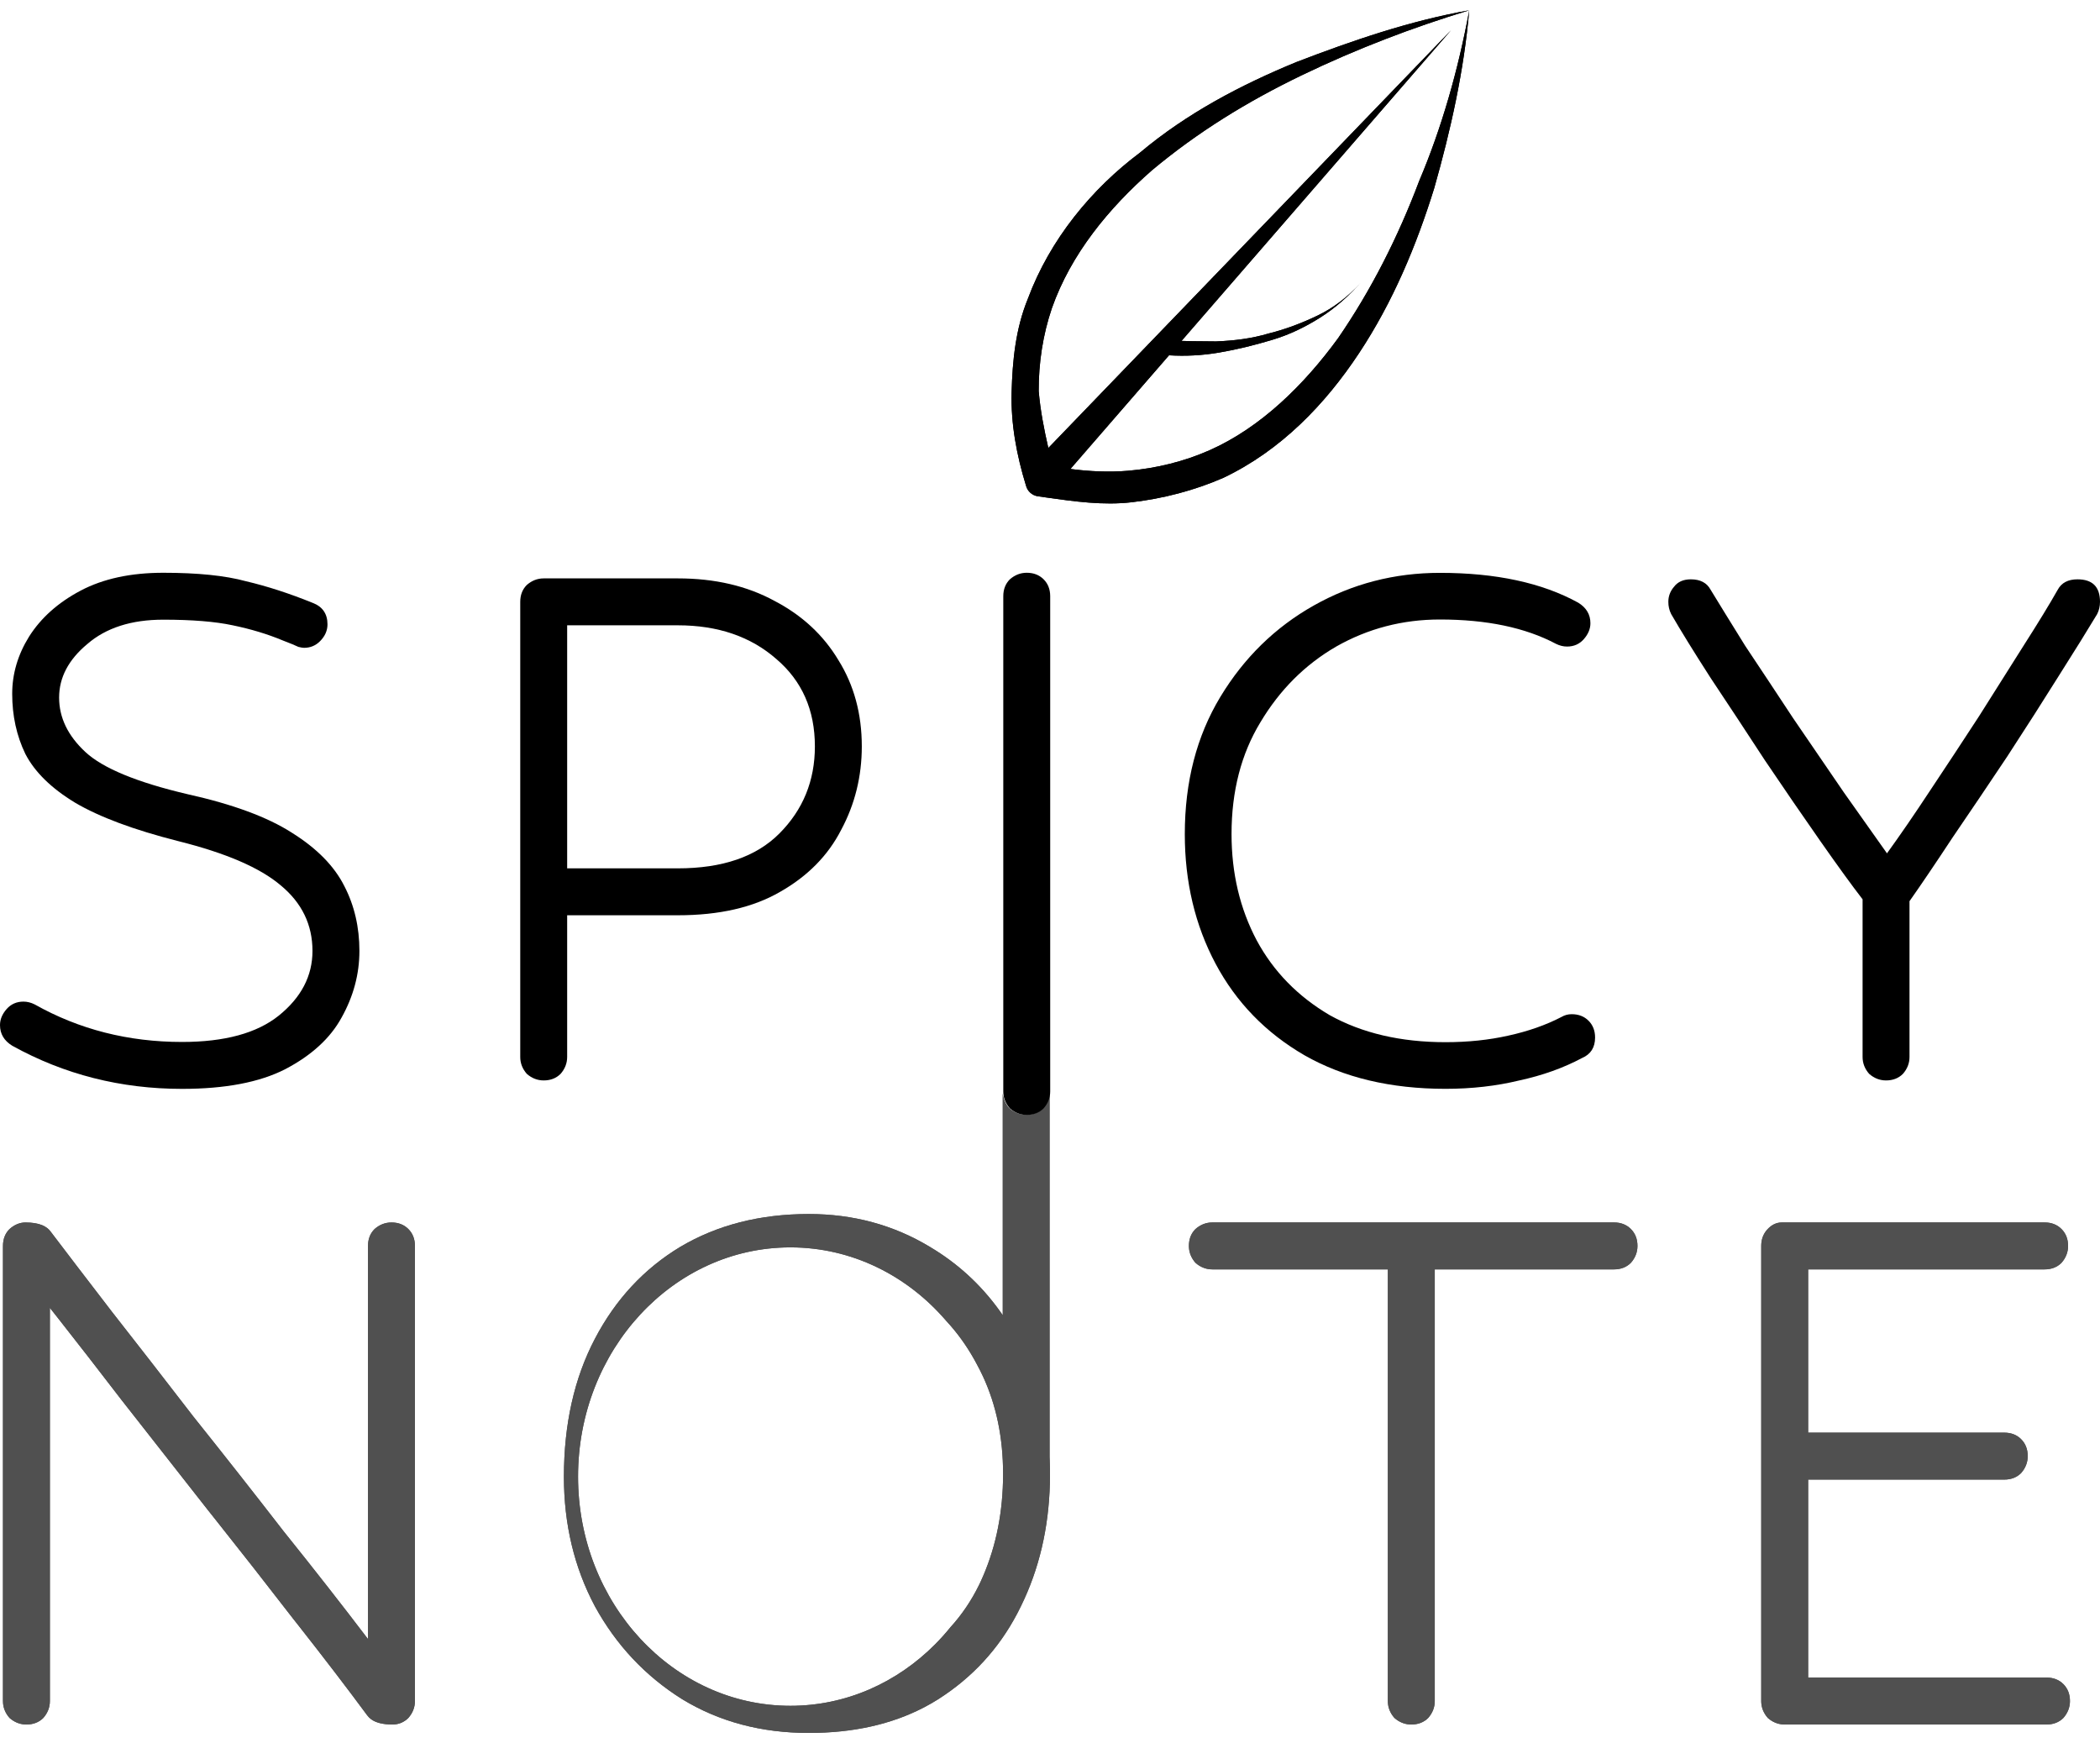
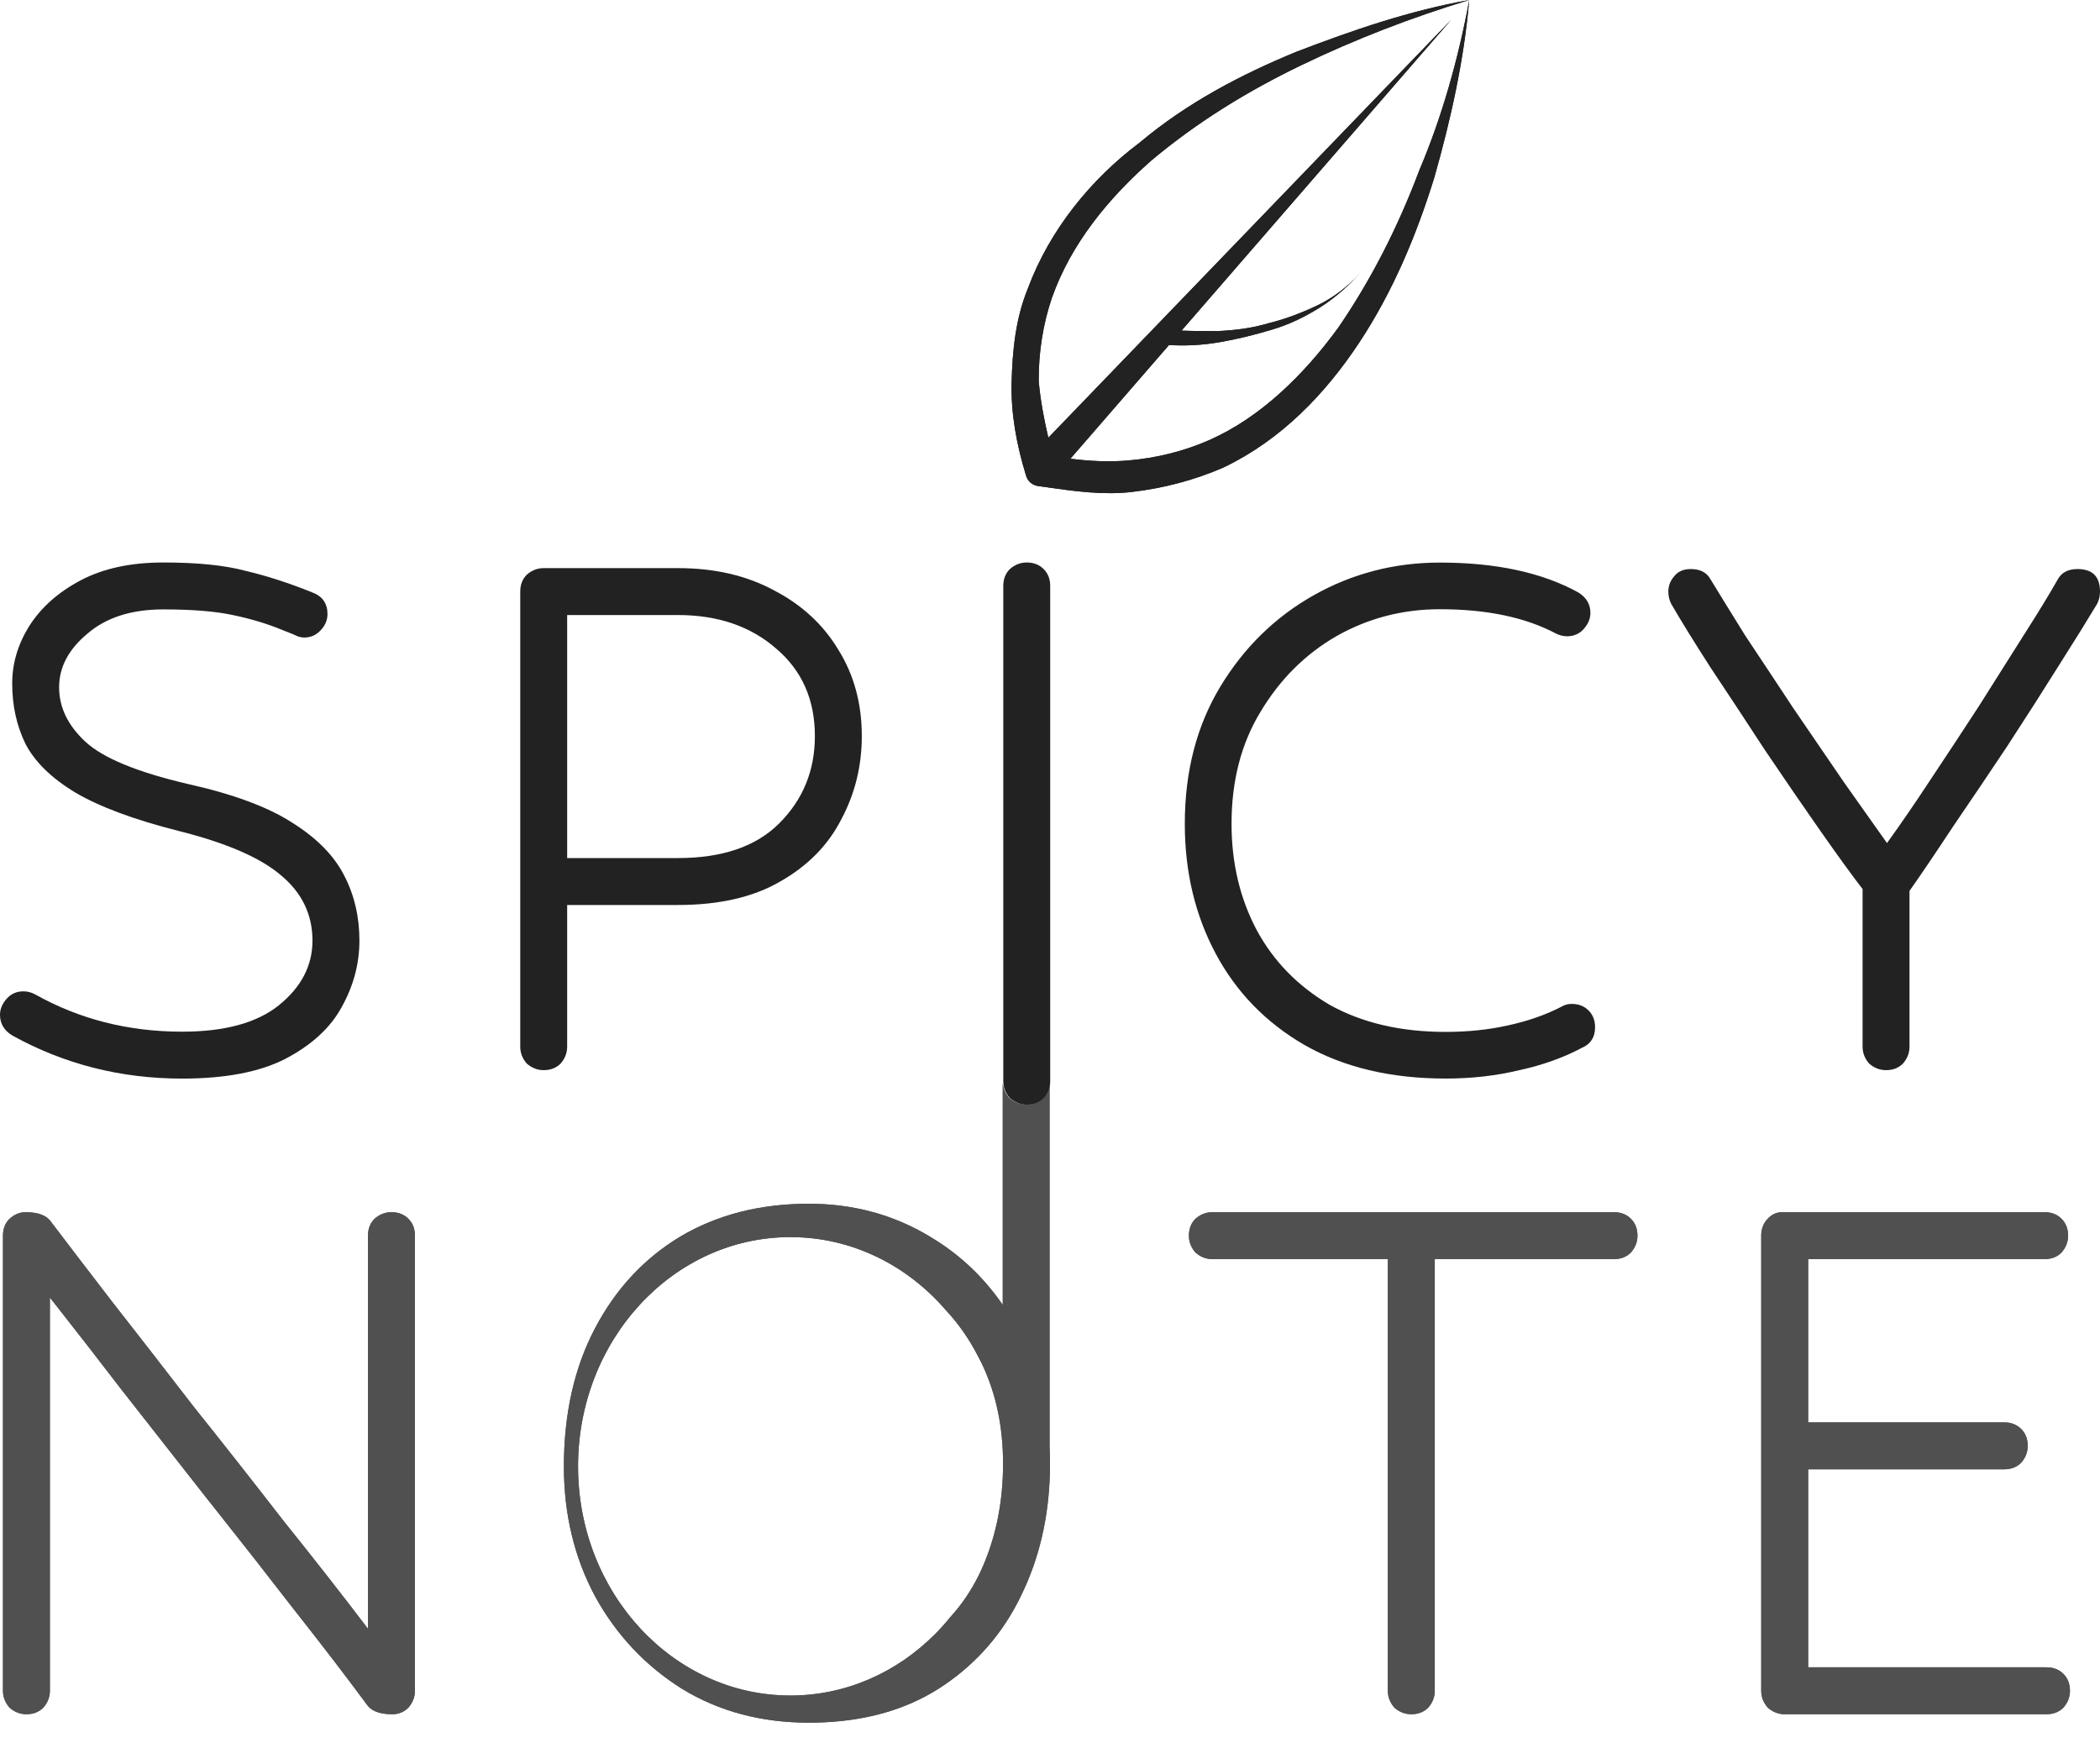
<svg xmlns="http://www.w3.org/2000/svg" width="94" height="78" viewBox="0 0 94 78" fill="none">
-   <path fill-rule="evenodd" clip-rule="evenodd" d="M46.688 49.612C46.874 49.399 46.972 49.161 46.982 48.898L46.982 48.898V65.223C46.983 65.254 46.984 65.285 46.986 65.316C46.995 65.534 47 65.754 47 65.977C47 66.113 46.998 66.249 46.995 66.384C46.944 68.407 46.511 70.245 45.698 71.899C45.645 72.008 45.591 72.115 45.535 72.221C44.702 73.807 43.524 75.086 42.001 76.058C41.802 76.184 41.597 76.302 41.387 76.412C39.917 77.184 38.189 77.57 36.205 77.57C34.076 77.57 32.186 77.066 30.534 76.058C28.882 75.022 27.58 73.635 26.628 71.899C25.704 70.163 25.242 68.231 25.242 66.103C25.242 63.75 25.704 61.692 26.628 59.928C27.552 58.164 28.826 56.792 30.45 55.812C32.102 54.832 34.02 54.342 36.205 54.342C38.193 54.342 39.999 54.832 41.623 55.812C41.705 55.86 41.786 55.91 41.865 55.96C43.064 56.715 44.071 57.685 44.885 58.871V48.937C44.886 48.952 44.887 48.968 44.889 48.983C44.915 49.213 45.01 49.422 45.176 49.612C45.204 49.636 45.233 49.66 45.261 49.681C45.464 49.831 45.687 49.906 45.932 49.906C46.24 49.906 46.492 49.808 46.688 49.612ZM35.38 55.835C38.135 55.835 40.616 57.1 42.352 59.121C42.418 59.192 42.483 59.264 42.547 59.338C42.995 59.852 43.387 60.426 43.723 61.062C43.821 61.241 43.913 61.422 43.999 61.608C44.599 62.903 44.9 64.359 44.9 65.977C44.9 66.087 44.898 66.197 44.896 66.306C44.856 67.942 44.522 69.442 43.891 70.807C43.869 70.855 43.846 70.902 43.823 70.949C43.477 71.653 43.05 72.283 42.542 72.84C42.324 73.11 42.094 73.366 41.851 73.61C40.154 75.313 37.88 76.355 35.38 76.355C30.131 76.355 25.875 71.761 25.875 66.095C25.875 60.429 30.131 55.835 35.38 55.835Z" fill="#505050" />
-   <path d="M13.347 72.743C14.51 74.221 15.538 75.564 16.43 76.772C16.48 76.842 16.54 76.903 16.612 76.956C16.827 77.113 17.145 77.192 17.565 77.192C17.845 77.192 18.083 77.094 18.279 76.898C18.475 76.674 18.573 76.422 18.573 76.142V55.77C18.573 55.462 18.475 55.21 18.279 55.014C18.083 54.818 17.831 54.72 17.523 54.72C17.243 54.72 16.991 54.818 16.767 55.014C16.742 55.038 16.719 55.063 16.698 55.09C16.548 55.273 16.473 55.5 16.473 55.77V73.369C15.324 71.857 14.064 70.247 12.692 68.539C11.348 66.803 10.004 65.095 8.66 63.414C7.344 61.706 6.126 60.138 5.005 58.71C3.885 57.254 2.975 56.064 2.275 55.14L2.275 55.14C2.184 55.01 2.054 54.91 1.885 54.84C1.689 54.76 1.441 54.72 1.141 54.72C1.015 54.72 0.893 54.744 0.773 54.793C0.654 54.842 0.539 54.916 0.427 55.014C0.231 55.21 0.133 55.462 0.133 55.77V76.142L0.133 76.142C0.133 76.282 0.157 76.415 0.206 76.541C0.255 76.667 0.329 76.786 0.427 76.898C0.455 76.922 0.483 76.945 0.512 76.967C0.714 77.117 0.938 77.192 1.183 77.192C1.491 77.192 1.743 77.094 1.939 76.898C2.135 76.674 2.233 76.422 2.233 76.142V58.542C2.352 58.692 2.473 58.846 2.596 59.002C3.457 60.095 4.414 61.328 5.467 62.7C5.621 62.896 5.776 63.093 5.931 63.291C7.019 64.675 8.138 66.103 9.29 67.573C9.372 67.676 9.454 67.779 9.536 67.882C10.765 69.428 11.957 70.949 13.112 72.445C13.191 72.545 13.269 72.644 13.347 72.743Z" fill="#505050" />
-   <path fill-rule="evenodd" clip-rule="evenodd" d="M46.688 49.612C46.874 49.399 46.972 49.161 46.982 48.898L46.982 48.898V65.223C46.983 65.254 46.984 65.285 46.986 65.316C46.995 65.534 47 65.754 47 65.977C47 66.113 46.998 66.249 46.995 66.384C46.944 68.407 46.511 70.245 45.698 71.899C45.645 72.008 45.591 72.115 45.535 72.221C44.702 73.807 43.524 75.086 42.001 76.058C41.802 76.184 41.597 76.302 41.387 76.412C39.917 77.184 38.189 77.57 36.205 77.57C34.076 77.57 32.186 77.066 30.534 76.058C28.882 75.022 27.58 73.635 26.628 71.899C25.704 70.163 25.242 68.231 25.242 66.103C25.242 63.75 25.704 61.692 26.628 59.928C27.552 58.164 28.826 56.792 30.45 55.812C32.102 54.832 34.02 54.342 36.205 54.342C38.193 54.342 39.999 54.832 41.623 55.812C41.705 55.86 41.786 55.91 41.865 55.96C43.064 56.715 44.071 57.685 44.885 58.871V48.937C44.886 48.952 44.887 48.968 44.889 48.983C44.915 49.213 45.01 49.422 45.176 49.612C45.204 49.636 45.233 49.66 45.261 49.681C45.464 49.831 45.687 49.906 45.932 49.906C46.24 49.906 46.492 49.808 46.688 49.612ZM35.38 55.835C38.135 55.835 40.616 57.1 42.352 59.121C42.418 59.192 42.483 59.264 42.547 59.338C42.995 59.852 43.387 60.426 43.723 61.062C43.821 61.241 43.913 61.422 43.999 61.608C44.599 62.903 44.9 64.359 44.9 65.977C44.9 66.087 44.898 66.197 44.896 66.306C44.856 67.942 44.522 69.442 43.891 70.807C43.869 70.855 43.846 70.902 43.823 70.949C43.477 71.653 43.05 72.283 42.542 72.84C42.324 73.11 42.094 73.366 41.851 73.61C40.154 75.313 37.88 76.355 35.38 76.355C30.131 76.355 25.875 71.761 25.875 66.095C25.875 60.429 30.131 55.835 35.38 55.835Z" fill="#505050" />
-   <path d="M13.347 72.743C14.51 74.221 15.538 75.564 16.43 76.772C16.48 76.842 16.54 76.903 16.612 76.956C16.827 77.113 17.145 77.192 17.565 77.192C17.845 77.192 18.083 77.094 18.279 76.898C18.475 76.674 18.573 76.422 18.573 76.142V55.77C18.573 55.462 18.475 55.21 18.279 55.014C18.083 54.818 17.831 54.72 17.523 54.72C17.243 54.72 16.991 54.818 16.767 55.014C16.742 55.038 16.719 55.063 16.698 55.09C16.548 55.273 16.473 55.5 16.473 55.77V73.369C15.324 71.857 14.064 70.247 12.692 68.539C11.348 66.803 10.004 65.095 8.66 63.414C7.344 61.706 6.126 60.138 5.005 58.71C3.885 57.254 2.975 56.064 2.275 55.14L2.275 55.14C2.184 55.01 2.054 54.91 1.885 54.84C1.689 54.76 1.441 54.72 1.141 54.72C1.015 54.72 0.893 54.744 0.773 54.793C0.654 54.842 0.539 54.916 0.427 55.014C0.231 55.21 0.133 55.462 0.133 55.77V76.142L0.133 76.142C0.133 76.282 0.157 76.415 0.206 76.541C0.255 76.667 0.329 76.786 0.427 76.898C0.455 76.922 0.483 76.945 0.512 76.967C0.714 77.117 0.938 77.192 1.183 77.192C1.491 77.192 1.743 77.094 1.939 76.898C2.135 76.674 2.233 76.422 2.233 76.142V58.542C2.352 58.692 2.473 58.846 2.596 59.002C3.457 60.095 4.414 61.328 5.467 62.7C5.621 62.896 5.776 63.093 5.931 63.291C7.019 64.675 8.138 66.103 9.29 67.573C9.372 67.676 9.454 67.779 9.536 67.882C10.765 69.428 11.957 70.949 13.112 72.445C13.191 72.545 13.269 72.644 13.347 72.743Z" fill="#505050" />
-   <path d="M62.502 76.967C62.704 77.117 62.928 77.192 63.173 77.192C63.481 77.192 63.733 77.094 63.929 76.898C64.125 76.674 64.223 76.422 64.223 76.142V56.82H72.246C72.553 56.82 72.805 56.722 73.002 56.526L73.002 56.526C73.198 56.302 73.296 56.05 73.296 55.77V55.77C73.296 55.462 73.198 55.21 73.002 55.014L73.002 55.014C72.806 54.818 72.553 54.719 72.246 54.719H54.268C53.988 54.719 53.736 54.818 53.512 55.014C53.487 55.038 53.464 55.063 53.443 55.09C53.293 55.273 53.218 55.5 53.218 55.77C53.218 55.787 53.218 55.804 53.219 55.822C53.23 56.081 53.328 56.316 53.512 56.526C53.54 56.55 53.568 56.573 53.597 56.595C53.799 56.745 54.023 56.82 54.268 56.82H62.123V76.142C62.123 76.159 62.123 76.177 62.124 76.194C62.135 76.453 62.233 76.688 62.417 76.898C62.445 76.922 62.473 76.945 62.502 76.967Z" fill="#505050" />
-   <path d="M79.215 76.967C79.417 77.117 79.641 77.192 79.886 77.192H91.605C91.913 77.192 92.165 77.094 92.361 76.898L92.361 76.898C92.557 76.674 92.655 76.422 92.655 76.142C92.655 75.834 92.557 75.582 92.361 75.386L92.361 75.385C92.165 75.189 91.913 75.091 91.605 75.091H80.936V66.229H89.715C90.023 66.229 90.275 66.131 90.471 65.935L90.471 65.935C90.667 65.711 90.765 65.459 90.765 65.178C90.765 64.871 90.667 64.619 90.471 64.423C90.471 64.423 90.471 64.422 90.471 64.422C90.275 64.226 90.023 64.128 89.715 64.128H80.936V56.82H91.521C91.829 56.82 92.081 56.722 92.277 56.526L92.277 56.526C92.473 56.302 92.571 56.05 92.571 55.77C92.571 55.462 92.473 55.21 92.277 55.014L92.277 55.014C92.081 54.818 91.829 54.719 91.521 54.719H79.76C79.508 54.719 79.284 54.831 79.088 55.056C79.067 55.08 79.047 55.105 79.029 55.131C78.9 55.312 78.836 55.525 78.836 55.77V76.142C78.836 76.159 78.836 76.177 78.837 76.194C78.849 76.453 78.946 76.688 79.13 76.898C79.158 76.922 79.186 76.945 79.215 76.967Z" fill="#505050" />
-   <path d="M62.502 76.967C62.704 77.117 62.928 77.192 63.173 77.192C63.481 77.192 63.733 77.094 63.929 76.898C64.125 76.674 64.223 76.422 64.223 76.142V56.82H72.246C72.553 56.82 72.805 56.722 73.002 56.526L73.002 56.526C73.198 56.302 73.296 56.05 73.296 55.77C73.296 55.462 73.198 55.21 73.002 55.014L73.002 55.014C72.806 54.818 72.553 54.719 72.246 54.719H54.268C53.988 54.719 53.736 54.818 53.512 55.014C53.487 55.038 53.464 55.063 53.443 55.09C53.293 55.273 53.218 55.5 53.218 55.77C53.218 55.787 53.218 55.804 53.219 55.822C53.23 56.081 53.328 56.316 53.512 56.526C53.54 56.55 53.568 56.573 53.597 56.595C53.799 56.745 54.023 56.82 54.268 56.82H62.123V76.142C62.123 76.159 62.123 76.177 62.124 76.194C62.135 76.453 62.233 76.688 62.417 76.898C62.445 76.922 62.473 76.945 62.502 76.967Z" fill="#505050" />
-   <path d="M79.215 76.967C79.417 77.117 79.641 77.192 79.886 77.192H91.605C91.913 77.192 92.165 77.094 92.361 76.898L92.361 76.898C92.557 76.674 92.655 76.422 92.655 76.142C92.655 75.834 92.557 75.582 92.361 75.386L92.361 75.385C92.165 75.189 91.913 75.091 91.605 75.091H80.936V66.229H89.715C90.023 66.229 90.275 66.131 90.471 65.935L90.471 65.935C90.667 65.711 90.765 65.459 90.765 65.178C90.765 64.871 90.667 64.619 90.471 64.423C90.471 64.423 90.471 64.422 90.471 64.422C90.275 64.226 90.023 64.128 89.715 64.128H80.936V56.82H91.521C91.829 56.82 92.081 56.722 92.277 56.526L92.277 56.526C92.473 56.302 92.571 56.05 92.571 55.77C92.571 55.462 92.473 55.21 92.277 55.014L92.277 55.014C92.081 54.818 91.829 54.719 91.521 54.719H79.76C79.508 54.719 79.284 54.831 79.088 55.056C79.067 55.08 79.047 55.105 79.029 55.131C78.9 55.312 78.836 55.525 78.836 55.77V76.142C78.836 76.159 78.836 76.177 78.837 76.194C78.849 76.453 78.946 76.688 79.13 76.898C79.158 76.922 79.186 76.945 79.215 76.967Z" fill="#505050" />
-   <path fill-rule="evenodd" clip-rule="evenodd" d="M64.199 8.421C64.942 5.808 65.532 3.152 65.766 0.46C63.106 0.933 60.565 1.805 58.029 2.778C55.545 3.799 53.123 5.071 51.026 6.834C48.872 8.447 47 10.706 46.006 13.381C45.459 14.721 45.32 16.143 45.282 17.561C45.244 18.98 45.509 20.384 45.924 21.732C45.985 21.982 46.196 22.175 46.451 22.214C46.578 22.232 46.705 22.25 46.832 22.268C48.088 22.446 49.382 22.63 50.662 22.481C52.071 22.317 53.471 21.951 54.761 21.388C57.337 20.16 59.319 18.099 60.835 15.805C62.352 13.512 63.403 10.986 64.199 8.421ZM58.257 3.375C60.684 2.204 63.221 1.231 65.766 0.46C65.277 3.112 64.534 5.725 63.527 8.097C62.577 10.618 61.368 12.999 59.895 15.139C58.37 17.231 56.431 19.138 54.149 20.151C53.008 20.657 51.758 20.965 50.498 21.072C49.648 21.144 48.771 21.103 47.914 20.992L52.328 15.904C53.076 15.95 53.821 15.909 54.562 15.783C55.365 15.646 56.115 15.461 56.914 15.223C57.713 14.985 58.406 14.65 59.095 14.215C59.784 13.78 60.367 13.248 60.898 12.668C60.319 13.3 59.683 13.784 58.99 14.118C58.296 14.453 57.55 14.739 56.8 14.924C56.001 15.162 55.246 15.247 54.438 15.283C54.244 15.278 54.046 15.277 53.847 15.277C53.529 15.275 53.207 15.274 52.888 15.259L64.947 1.358L46.925 20.053C46.731 19.207 46.566 18.359 46.494 17.507C46.488 16.243 46.684 14.97 47.087 13.788C47.94 11.373 49.62 9.325 51.567 7.619C53.615 5.909 55.831 4.545 58.257 3.375Z" fill="black" />
-   <path fill-rule="evenodd" clip-rule="evenodd" d="M64.199 8.421C64.942 5.808 65.532 3.152 65.766 0.46C63.106 0.933 60.565 1.805 58.029 2.778C55.545 3.799 53.123 5.071 51.026 6.834C48.872 8.447 47 10.706 46.006 13.381C45.459 14.721 45.32 16.143 45.282 17.561C45.244 18.98 45.509 20.384 45.924 21.732C45.985 21.982 46.196 22.175 46.451 22.214C46.578 22.232 46.705 22.25 46.832 22.268C48.088 22.446 49.382 22.63 50.662 22.481C52.071 22.317 53.471 21.951 54.761 21.388C57.337 20.16 59.319 18.099 60.835 15.805C62.352 13.512 63.403 10.986 64.199 8.421ZM58.257 3.375C60.684 2.204 63.221 1.231 65.766 0.46C65.277 3.112 64.534 5.725 63.527 8.097C62.577 10.618 61.368 12.999 59.895 15.139C58.37 17.231 56.431 19.138 54.149 20.151C53.008 20.657 51.758 20.965 50.498 21.072C49.648 21.144 48.771 21.103 47.914 20.992L52.328 15.904C53.076 15.95 53.821 15.909 54.562 15.783C55.365 15.646 56.115 15.461 56.914 15.223C57.713 14.985 58.406 14.65 59.095 14.215C59.784 13.78 60.367 13.248 60.898 12.668C60.319 13.3 59.683 13.784 58.99 14.118C58.296 14.453 57.55 14.739 56.8 14.924C56.001 15.162 55.246 15.247 54.438 15.283C54.244 15.278 54.046 15.277 53.847 15.277C53.529 15.275 53.207 15.274 52.888 15.259L64.947 1.358L46.925 20.053C46.731 19.207 46.566 18.359 46.494 17.507C46.488 16.243 46.684 14.97 47.087 13.788C47.94 11.373 49.62 9.325 51.567 7.619C53.615 5.909 55.831 4.545 58.257 3.375Z" fill="black" />
-   <path d="M12.643 28.662C11.971 28.382 11.229 28.158 10.417 27.99C9.633 27.822 8.597 27.738 7.309 27.738C5.881 27.738 4.746 28.102 3.906 28.83C3.066 29.53 2.646 30.328 2.646 31.224C2.646 32.121 3.038 32.933 3.822 33.661C4.606 34.389 6.133 35.019 8.401 35.551C10.417 35.999 11.971 36.573 13.063 37.273C14.183 37.973 14.967 38.771 15.415 39.667C15.864 40.535 16.088 41.502 16.088 42.566C16.088 43.602 15.822 44.596 15.29 45.548C14.786 46.472 13.945 47.242 12.769 47.858C11.621 48.446 10.081 48.74 8.149 48.74C5.405 48.74 2.87 48.096 0.546 46.808C0.182 46.584 0 46.276 0 45.884C0 45.632 0.098 45.394 0.294 45.17C0.49 44.946 0.742 44.834 1.05 44.834C1.218 44.834 1.386 44.876 1.554 44.96C3.542 46.08 5.741 46.64 8.149 46.64C10.053 46.64 11.495 46.248 12.475 45.464C13.483 44.652 13.987 43.686 13.987 42.566C13.987 41.389 13.511 40.409 12.559 39.625C11.635 38.841 10.109 38.183 7.981 37.651C5.993 37.147 4.452 36.573 3.36 35.929C2.296 35.285 1.554 34.557 1.134 33.745C0.742 32.933 0.546 32.037 0.546 31.056C0.546 30.16 0.798 29.306 1.302 28.494C1.834 27.654 2.604 26.968 3.612 26.436C4.62 25.904 5.853 25.638 7.309 25.638C8.849 25.638 10.081 25.764 11.005 26.016C11.957 26.24 12.951 26.562 13.987 26.982C14.435 27.15 14.659 27.472 14.659 27.948C14.659 28.228 14.547 28.48 14.323 28.704C14.127 28.9 13.889 28.998 13.609 28.998C13.553 28.998 13.469 28.984 13.357 28.956C13.245 28.9 13.007 28.802 12.643 28.662Z" fill="black" />
-   <path d="M24.337 48.362C24.057 48.362 23.805 48.264 23.581 48.068C23.385 47.844 23.287 47.592 23.287 47.312V26.94C23.287 26.632 23.385 26.38 23.581 26.184C23.805 25.988 24.057 25.89 24.337 25.89H30.343C31.996 25.89 33.438 26.226 34.67 26.898C35.902 27.542 36.854 28.424 37.526 29.544C38.226 30.664 38.576 31.953 38.576 33.409C38.576 34.753 38.268 35.999 37.652 37.147C37.064 38.295 36.154 39.219 34.922 39.919C33.718 40.619 32.192 40.969 30.343 40.969H25.387V47.312C25.387 47.592 25.289 47.844 25.093 48.068C24.897 48.264 24.645 48.362 24.337 48.362ZM25.387 27.99V38.869H30.343C32.332 38.869 33.844 38.351 34.88 37.315C35.944 36.251 36.476 34.949 36.476 33.409C36.476 31.785 35.902 30.482 34.754 29.502C33.606 28.494 32.136 27.99 30.343 27.99H25.387Z" fill="black" />
-   <path d="M47.009 48.856C47.009 49.136 46.911 49.388 46.715 49.612C46.519 49.808 46.267 49.906 45.959 49.906C45.679 49.906 45.427 49.808 45.203 49.612C45.007 49.388 44.909 49.136 44.909 48.856V26.688C44.909 26.38 45.007 26.128 45.203 25.932C45.427 25.736 45.679 25.638 45.959 25.638C46.267 25.638 46.519 25.736 46.715 25.932C46.911 26.128 47.009 26.38 47.009 26.688V48.856Z" fill="black" />
-   <path d="M84.423 48.362C84.143 48.362 83.891 48.264 83.667 48.068C83.471 47.844 83.373 47.592 83.373 47.312V40.255C82.897 39.639 82.267 38.771 81.483 37.651C80.699 36.531 79.873 35.327 79.004 34.039C78.164 32.751 77.352 31.518 76.568 30.342C75.812 29.166 75.224 28.214 74.804 27.486C74.72 27.318 74.678 27.136 74.678 26.94C74.678 26.688 74.762 26.464 74.93 26.268C75.098 26.044 75.35 25.932 75.686 25.932C76.106 25.932 76.4 26.086 76.568 26.394C76.96 27.038 77.478 27.878 78.122 28.914C78.794 29.922 79.509 31 80.265 32.149C81.049 33.297 81.805 34.403 82.533 35.467C83.289 36.531 83.933 37.441 84.465 38.197C85.053 37.385 85.697 36.447 86.397 35.383C87.125 34.291 87.853 33.185 88.582 32.065C89.309 30.916 89.982 29.852 90.598 28.872C91.242 27.864 91.746 27.038 92.11 26.394C92.278 26.086 92.572 25.932 92.992 25.932C93.664 25.932 94 26.268 94 26.94C94 27.136 93.958 27.318 93.874 27.486C93.454 28.186 92.88 29.11 92.152 30.258C91.452 31.378 90.682 32.583 89.842 33.871C89.001 35.131 88.189 36.335 87.405 37.483C86.649 38.631 86.005 39.583 85.473 40.339V47.312C85.473 47.592 85.375 47.844 85.179 48.068C84.983 48.264 84.731 48.362 84.423 48.362Z" fill="black" />
-   <path d="M69.642 28.816C68.275 28.092 66.546 27.73 64.454 27.73C62.781 27.73 61.233 28.134 59.811 28.941C58.416 29.749 57.287 30.877 56.422 32.324C55.558 33.744 55.126 35.415 55.126 37.336C55.126 39.09 55.502 40.677 56.255 42.097C57.008 43.49 58.096 44.603 59.518 45.439C60.968 46.246 62.697 46.65 64.705 46.65C65.709 46.65 66.644 46.552 67.508 46.358C68.401 46.163 69.196 45.884 69.893 45.522C70.032 45.439 70.186 45.397 70.353 45.397C70.66 45.397 70.911 45.494 71.106 45.689C71.301 45.884 71.399 46.135 71.399 46.441C71.399 46.887 71.204 47.193 70.813 47.36C69.977 47.805 69.042 48.139 68.01 48.362C66.978 48.613 65.877 48.738 64.705 48.738C62.251 48.738 60.145 48.237 58.389 47.235C56.659 46.232 55.335 44.868 54.414 43.142C53.494 41.415 53.034 39.48 53.034 37.336C53.034 34.997 53.564 32.951 54.623 31.197C55.683 29.443 57.078 28.078 58.807 27.104C60.536 26.129 62.419 25.642 64.454 25.642C66.964 25.642 69.028 26.087 70.646 26.978C71.008 27.201 71.19 27.507 71.19 27.897C71.19 28.148 71.092 28.384 70.897 28.607C70.702 28.83 70.451 28.941 70.144 28.941C69.977 28.941 69.809 28.9 69.642 28.816Z" fill="black" />
+   <path fill-rule="evenodd" clip-rule="evenodd" d="M46.688 49.152C46.874 48.939 46.972 48.701 46.981 48.438L46.981 48.438V64.763C46.983 64.794 46.984 64.825 46.986 64.856C46.995 65.074 47 65.294 47 65.517C47 65.653 46.998 65.789 46.995 65.924C46.944 67.947 46.511 69.785 45.697 71.439C45.645 71.548 45.591 71.655 45.535 71.761C44.702 73.347 43.524 74.626 42.001 75.598C41.802 75.724 41.597 75.842 41.387 75.952C39.917 76.724 38.189 77.11 36.205 77.11C34.076 77.11 32.186 76.606 30.534 75.598C28.882 74.562 27.58 73.175 26.628 71.439C25.703 69.703 25.241 67.771 25.241 65.643C25.241 63.291 25.703 61.232 26.628 59.468C27.552 57.704 28.826 56.332 30.45 55.352C32.102 54.372 34.02 53.882 36.205 53.882C38.193 53.882 39.999 54.372 41.623 55.352C41.705 55.4 41.785 55.45 41.865 55.5C43.064 56.255 44.071 57.225 44.885 58.411V48.477C44.886 48.492 44.887 48.508 44.889 48.523C44.914 48.753 45.01 48.962 45.176 49.152C45.204 49.176 45.233 49.2 45.261 49.221C45.464 49.371 45.687 49.446 45.932 49.446C46.24 49.446 46.492 49.348 46.688 49.152ZM35.38 55.375C38.135 55.375 40.616 56.64 42.352 58.661C42.418 58.732 42.483 58.805 42.547 58.878C42.995 59.392 43.387 59.966 43.723 60.602C43.821 60.781 43.913 60.962 43.999 61.148C44.599 62.443 44.899 63.9 44.899 65.517C44.899 65.627 44.898 65.737 44.895 65.846C44.856 67.481 44.521 68.982 43.891 70.347C43.869 70.395 43.846 70.442 43.823 70.489C43.476 71.193 43.049 71.823 42.542 72.38C42.324 72.65 42.094 72.906 41.851 73.15C40.154 74.853 37.88 75.895 35.38 75.895C30.131 75.895 25.875 71.301 25.875 65.635C25.875 59.969 30.131 55.375 35.38 55.375Z" fill="#505050" />
+   <path d="M13.347 72.283C14.51 73.761 15.538 75.104 16.43 76.312C16.479 76.382 16.54 76.443 16.612 76.496C16.827 76.653 17.145 76.732 17.564 76.732C17.845 76.732 18.083 76.634 18.279 76.438C18.475 76.214 18.573 75.962 18.573 75.682V55.31C18.573 55.002 18.475 54.75 18.279 54.554C18.083 54.358 17.831 54.26 17.523 54.26C17.242 54.26 16.991 54.358 16.767 54.554C16.742 54.578 16.719 54.603 16.698 54.63C16.547 54.813 16.472 55.04 16.472 55.31V72.909C15.324 71.397 14.064 69.787 12.692 68.079C11.348 66.343 10.004 64.635 8.66 62.955C7.344 61.246 6.125 59.678 5.005 58.25C3.885 56.794 2.975 55.604 2.275 54.68L2.275 54.68C2.184 54.55 2.054 54.45 1.885 54.38C1.689 54.3 1.441 54.26 1.141 54.26C1.015 54.26 0.892 54.284 0.773 54.333C0.654 54.382 0.539 54.456 0.427 54.554C0.231 54.75 0.133 55.002 0.133 55.31V75.682L0.133 75.682C0.133 75.822 0.157 75.955 0.206 76.081C0.255 76.207 0.329 76.326 0.427 76.438C0.455 76.462 0.483 76.485 0.512 76.507C0.714 76.657 0.938 76.732 1.183 76.732C1.491 76.732 1.743 76.634 1.939 76.438C2.135 76.214 2.233 75.962 2.233 75.682V58.082C2.352 58.233 2.473 58.386 2.596 58.542C3.457 59.636 4.414 60.868 5.467 62.24C5.621 62.436 5.776 62.633 5.931 62.831C7.019 64.216 8.138 65.643 9.29 67.113C9.372 67.216 9.454 67.319 9.536 67.422C10.765 68.968 11.957 70.489 13.112 71.985C13.191 72.085 13.269 72.184 13.347 72.283Z" fill="#505050" />
+   <path fill-rule="evenodd" clip-rule="evenodd" d="M46.688 49.152C46.874 48.939 46.972 48.701 46.981 48.438L46.981 48.438V64.763C46.983 64.794 46.984 64.825 46.986 64.856C46.995 65.074 47 65.294 47 65.517C47 65.653 46.998 65.789 46.995 65.924C46.944 67.947 46.511 69.785 45.697 71.439C45.645 71.548 45.591 71.655 45.535 71.761C44.702 73.347 43.524 74.626 42.001 75.598C41.802 75.724 41.597 75.842 41.387 75.952C39.917 76.724 38.189 77.11 36.205 77.11C34.076 77.11 32.186 76.606 30.534 75.598C28.882 74.562 27.58 73.175 26.628 71.439C25.703 69.703 25.241 67.771 25.241 65.643C25.241 63.291 25.703 61.232 26.628 59.468C27.552 57.704 28.826 56.332 30.45 55.352C32.102 54.372 34.02 53.882 36.205 53.882C38.193 53.882 39.999 54.372 41.623 55.352C41.705 55.4 41.785 55.45 41.865 55.5C43.064 56.255 44.071 57.225 44.885 58.411V48.477C44.886 48.492 44.887 48.508 44.889 48.523C44.914 48.753 45.01 48.962 45.176 49.152C45.204 49.176 45.233 49.2 45.261 49.221C45.464 49.371 45.687 49.446 45.932 49.446C46.24 49.446 46.492 49.348 46.688 49.152ZM35.38 55.375C38.135 55.375 40.616 56.64 42.352 58.661C42.418 58.732 42.483 58.805 42.547 58.878C42.995 59.392 43.387 59.966 43.723 60.602C43.821 60.781 43.913 60.962 43.999 61.148C44.599 62.443 44.899 63.9 44.899 65.517C44.899 65.627 44.898 65.737 44.895 65.846C44.856 67.481 44.521 68.982 43.891 70.347C43.869 70.395 43.846 70.442 43.823 70.489C43.476 71.193 43.049 71.823 42.542 72.38C42.324 72.65 42.094 72.906 41.851 73.15C40.154 74.853 37.88 75.895 35.38 75.895C30.131 75.895 25.875 71.301 25.875 65.635C25.875 59.969 30.131 55.375 35.38 55.375Z" fill="#505050" />
+   <path d="M13.347 72.283C14.51 73.761 15.538 75.104 16.43 76.312C16.479 76.382 16.54 76.443 16.612 76.496C16.827 76.653 17.145 76.732 17.564 76.732C17.845 76.732 18.083 76.634 18.279 76.438C18.475 76.214 18.573 75.962 18.573 75.682V55.31C18.573 55.002 18.475 54.75 18.279 54.554C18.083 54.358 17.831 54.26 17.523 54.26C17.242 54.26 16.991 54.358 16.767 54.554C16.742 54.578 16.719 54.603 16.698 54.63C16.547 54.813 16.472 55.04 16.472 55.31V72.909C15.324 71.397 14.064 69.787 12.692 68.079C11.348 66.343 10.004 64.635 8.66 62.955C7.344 61.246 6.125 59.678 5.005 58.25C3.885 56.794 2.975 55.604 2.275 54.68L2.275 54.68C2.184 54.55 2.054 54.45 1.885 54.38C1.689 54.3 1.441 54.26 1.141 54.26C1.015 54.26 0.892 54.284 0.773 54.333C0.654 54.382 0.539 54.456 0.427 54.554C0.231 54.75 0.133 55.002 0.133 55.31V75.682L0.133 75.682C0.133 75.822 0.157 75.955 0.206 76.081C0.255 76.207 0.329 76.326 0.427 76.438C0.455 76.462 0.483 76.485 0.512 76.507C0.714 76.657 0.938 76.732 1.183 76.732C1.491 76.732 1.743 76.634 1.939 76.438C2.135 76.214 2.233 75.962 2.233 75.682V58.082C2.352 58.233 2.473 58.386 2.596 58.542C3.457 59.636 4.414 60.868 5.467 62.24C5.621 62.436 5.776 62.633 5.931 62.831C7.019 64.216 8.138 65.643 9.29 67.113C9.372 67.216 9.454 67.319 9.536 67.422C10.765 68.968 11.957 70.489 13.112 71.985C13.191 72.085 13.269 72.184 13.347 72.283Z" fill="#505050" />
+   <path d="M62.502 76.507C62.704 76.657 62.928 76.732 63.173 76.732C63.481 76.732 63.733 76.634 63.929 76.438C64.125 76.214 64.223 75.962 64.223 75.682V56.36H72.246C72.554 56.36 72.806 56.262 73.002 56.066L73.002 56.066C73.198 55.842 73.296 55.59 73.296 55.31V55.31C73.296 55.002 73.198 54.75 73.002 54.554L73.002 54.554C72.806 54.358 72.554 54.26 72.246 54.26H54.268C53.988 54.26 53.736 54.358 53.512 54.554C53.487 54.578 53.464 54.604 53.443 54.63C53.293 54.814 53.218 55.04 53.218 55.31C53.218 55.327 53.218 55.345 53.219 55.362C53.23 55.621 53.328 55.856 53.512 56.066C53.54 56.09 53.568 56.113 53.597 56.135C53.799 56.285 54.023 56.36 54.268 56.36H62.123V75.682C62.123 75.699 62.123 75.717 62.124 75.734C62.135 75.993 62.233 76.228 62.417 76.438C62.445 76.463 62.473 76.485 62.502 76.507Z" fill="#505050" />
+   <path d="M79.215 76.507C79.418 76.657 79.641 76.732 79.886 76.732H91.605C91.913 76.732 92.165 76.634 92.361 76.438L92.361 76.438C92.557 76.214 92.655 75.962 92.655 75.682C92.655 75.374 92.557 75.122 92.361 74.926L92.361 74.926C92.165 74.73 91.913 74.632 91.605 74.632H80.936V65.769H89.715C90.023 65.769 90.275 65.671 90.471 65.475L90.471 65.475C90.667 65.251 90.765 64.999 90.765 64.719C90.765 64.411 90.667 64.159 90.472 63.963C90.471 63.963 90.471 63.963 90.471 63.963C90.275 63.767 90.023 63.669 89.715 63.669H80.936V56.36H91.521C91.829 56.36 92.081 56.262 92.277 56.066L92.277 56.066C92.473 55.842 92.571 55.59 92.571 55.31C92.571 55.002 92.473 54.75 92.277 54.554L92.277 54.554C92.081 54.358 91.829 54.26 91.521 54.26H79.76C79.508 54.26 79.284 54.372 79.088 54.596C79.067 54.62 79.047 54.645 79.029 54.671C78.9 54.852 78.836 55.065 78.836 55.31V75.682C78.836 75.699 78.836 75.717 78.837 75.734C78.849 75.993 78.946 76.228 79.13 76.438C79.158 76.463 79.186 76.485 79.215 76.507Z" fill="#505050" />
+   <path d="M62.502 76.507C62.704 76.657 62.928 76.732 63.173 76.732C63.481 76.732 63.733 76.634 63.929 76.438C64.125 76.214 64.223 75.962 64.223 75.682V56.36H72.246C72.554 56.36 72.806 56.262 73.002 56.066L73.002 56.066C73.198 55.842 73.296 55.59 73.296 55.31C73.296 55.002 73.198 54.75 73.002 54.554L73.002 54.554C72.806 54.358 72.554 54.26 72.246 54.26H54.268C53.988 54.26 53.736 54.358 53.512 54.554C53.487 54.578 53.464 54.604 53.443 54.63C53.293 54.814 53.218 55.04 53.218 55.31C53.218 55.327 53.218 55.345 53.219 55.362C53.23 55.621 53.328 55.856 53.512 56.066C53.54 56.09 53.568 56.113 53.597 56.135C53.799 56.285 54.023 56.36 54.268 56.36H62.123V75.682C62.123 75.699 62.123 75.717 62.124 75.734C62.135 75.993 62.233 76.228 62.417 76.438C62.445 76.463 62.473 76.485 62.502 76.507Z" fill="#505050" />
+   <path d="M79.215 76.507C79.418 76.657 79.641 76.732 79.886 76.732H91.605C91.913 76.732 92.165 76.634 92.361 76.438L92.361 76.438C92.557 76.214 92.655 75.962 92.655 75.682C92.655 75.374 92.557 75.122 92.361 74.926L92.361 74.926C92.165 74.73 91.913 74.632 91.605 74.632H80.936V65.769H89.715C90.023 65.769 90.275 65.671 90.471 65.475L90.471 65.475C90.667 65.251 90.765 64.999 90.765 64.719C90.765 64.411 90.667 64.159 90.472 63.963C90.471 63.963 90.471 63.963 90.471 63.963C90.275 63.767 90.023 63.669 89.715 63.669H80.936V56.36H91.521C91.829 56.36 92.081 56.262 92.277 56.066L92.277 56.066C92.473 55.842 92.571 55.59 92.571 55.31C92.571 55.002 92.473 54.75 92.277 54.554L92.277 54.554C92.081 54.358 91.829 54.26 91.521 54.26H79.76C79.508 54.26 79.284 54.372 79.088 54.596C79.067 54.62 79.047 54.645 79.029 54.671C78.9 54.852 78.836 55.065 78.836 55.31V75.682C78.836 75.699 78.836 75.717 78.837 75.734C78.849 75.993 78.946 76.228 79.13 76.438C79.158 76.463 79.186 76.485 79.215 76.507Z" fill="#505050" />
+   <path fill-rule="evenodd" clip-rule="evenodd" d="M64.198 7.961C64.942 5.348 65.532 2.692 65.766 0C63.106 0.473 60.565 1.345 58.028 2.318C55.544 3.339 53.122 4.611 51.026 6.374C48.872 7.987 47 10.246 46.006 12.921C45.459 14.261 45.32 15.683 45.282 17.102C45.244 18.52 45.509 19.924 45.923 21.272C45.985 21.522 46.196 21.715 46.451 21.754C46.577 21.772 46.704 21.79 46.832 21.808C48.088 21.986 49.382 22.17 50.661 22.021C52.07 21.857 53.471 21.491 54.761 20.928C57.336 19.7 59.319 17.639 60.835 15.345C62.352 13.052 63.402 10.526 64.198 7.961ZM58.257 2.915C60.684 1.744 63.22 0.771 65.766 0C65.277 2.652 64.534 5.265 63.526 7.637C62.577 10.159 61.367 12.539 59.895 14.679C58.369 16.771 56.431 18.678 54.149 19.691C53.008 20.197 51.757 20.506 50.497 20.612C49.648 20.684 48.771 20.643 47.914 20.532L52.327 15.444C53.076 15.49 53.82 15.449 54.561 15.323C55.364 15.186 56.115 15.001 56.914 14.763C57.713 14.525 58.406 14.19 59.095 13.755C59.783 13.319 60.367 12.788 60.897 12.207C60.319 12.84 59.682 13.324 58.989 13.659C58.296 13.993 57.55 14.279 56.799 14.464C56.001 14.702 55.245 14.787 54.438 14.823C54.243 14.818 54.046 14.818 53.847 14.817C53.529 14.815 53.207 14.814 52.887 14.799L64.946 0.898L46.925 19.593C46.73 18.747 46.566 17.899 46.494 17.047C46.488 15.783 46.684 14.51 47.087 13.328C47.94 10.912 49.619 8.865 51.566 7.159C53.615 5.449 55.831 4.085 58.257 2.915Z" fill="#222222" />
+   <path fill-rule="evenodd" clip-rule="evenodd" d="M64.198 7.961C64.942 5.348 65.532 2.692 65.766 0C63.106 0.473 60.565 1.345 58.028 2.318C55.544 3.339 53.122 4.611 51.026 6.374C48.872 7.987 47 10.246 46.006 12.921C45.459 14.261 45.32 15.683 45.282 17.102C45.244 18.52 45.509 19.924 45.923 21.272C45.985 21.522 46.196 21.715 46.451 21.754C46.577 21.772 46.704 21.79 46.832 21.808C48.088 21.986 49.382 22.17 50.661 22.021C52.07 21.857 53.471 21.491 54.761 20.928C57.336 19.7 59.319 17.639 60.835 15.345C62.352 13.052 63.402 10.526 64.198 7.961ZM58.257 2.915C60.684 1.744 63.22 0.771 65.766 0C65.277 2.652 64.534 5.265 63.526 7.637C62.577 10.159 61.367 12.539 59.895 14.679C58.369 16.771 56.431 18.678 54.149 19.691C53.008 20.197 51.757 20.506 50.497 20.612C49.648 20.684 48.771 20.643 47.914 20.532L52.327 15.444C53.076 15.49 53.82 15.449 54.561 15.323C55.364 15.186 56.115 15.001 56.914 14.763C57.713 14.525 58.406 14.19 59.095 13.755C59.783 13.319 60.367 12.788 60.897 12.207C60.319 12.84 59.682 13.324 58.989 13.659C58.296 13.993 57.55 14.279 56.799 14.464C56.001 14.702 55.245 14.787 54.438 14.823C54.243 14.818 54.046 14.818 53.847 14.817C53.529 14.815 53.207 14.814 52.887 14.799L64.946 0.898L46.925 19.593C46.73 18.747 46.566 17.899 46.494 17.047C46.488 15.783 46.684 14.51 47.087 13.328C47.94 10.912 49.619 8.865 51.566 7.159C53.615 5.449 55.831 4.085 58.257 2.915Z" fill="#222222" />
+   <path d="M12.643 28.202C11.971 27.922 11.229 27.698 10.417 27.53C9.633 27.362 8.597 27.278 7.309 27.278C5.881 27.278 4.746 27.642 3.906 28.37C3.066 29.07 2.646 29.868 2.646 30.764C2.646 31.66 3.038 32.472 3.822 33.2C4.606 33.929 6.133 34.559 8.401 35.091C10.417 35.539 11.971 36.113 13.063 36.813C14.183 37.513 14.967 38.311 15.415 39.207C15.864 40.075 16.088 41.041 16.088 42.105C16.088 43.142 15.822 44.136 15.29 45.088C14.786 46.012 13.945 46.782 12.769 47.398C11.621 47.986 10.081 48.28 8.149 48.28C5.405 48.28 2.87 47.636 0.546 46.348C0.182 46.124 0 45.816 0 45.424C0 45.172 0.098 44.934 0.294 44.71C0.49 44.486 0.742 44.374 1.05 44.374C1.218 44.374 1.386 44.416 1.554 44.5C3.542 45.62 5.741 46.18 8.149 46.18C10.053 46.18 11.495 45.788 12.475 45.004C13.483 44.192 13.987 43.225 13.987 42.105C13.987 40.929 13.511 39.949 12.559 39.165C11.635 38.381 10.109 37.723 7.981 37.191C5.993 36.687 4.452 36.113 3.36 35.469C2.296 34.825 1.554 34.097 1.134 33.285C0.742 32.472 0.546 31.576 0.546 30.596C0.546 29.7 0.798 28.846 1.302 28.034C1.834 27.194 2.604 26.508 3.612 25.976C4.62 25.444 5.853 25.178 7.309 25.178C8.849 25.178 10.081 25.304 11.005 25.556C11.957 25.78 12.951 26.102 13.987 26.522C14.435 26.69 14.659 27.012 14.659 27.488C14.659 27.768 14.547 28.02 14.323 28.244C14.127 28.44 13.889 28.538 13.609 28.538C13.553 28.538 13.469 28.524 13.357 28.496C13.245 28.44 13.007 28.342 12.643 28.202Z" fill="#222222" />
+   <path d="M24.337 47.902C24.057 47.902 23.805 47.804 23.581 47.608C23.385 47.384 23.287 47.132 23.287 46.852V26.48C23.287 26.172 23.385 25.92 23.581 25.724C23.805 25.528 24.057 25.43 24.337 25.43H30.343C31.996 25.43 33.438 25.766 34.67 26.438C35.902 27.082 36.854 27.964 37.526 29.084C38.226 30.204 38.576 31.492 38.576 32.949C38.576 34.293 38.268 35.539 37.652 36.687C37.064 37.835 36.154 38.759 34.922 39.459C33.718 40.159 32.192 40.509 30.343 40.509H25.387V46.852C25.387 47.132 25.289 47.384 25.093 47.608C24.897 47.804 24.645 47.902 24.337 47.902ZM25.387 27.53V38.409H30.343C32.332 38.409 33.844 37.891 34.88 36.855C35.944 35.791 36.476 34.489 36.476 32.949C36.476 31.324 35.902 30.022 34.754 29.042C33.606 28.034 32.136 27.53 30.343 27.53H25.387Z" fill="#222222" />
+   <path d="M47.009 48.396C47.009 48.676 46.911 48.928 46.715 49.152C46.519 49.348 46.267 49.446 45.959 49.446C45.679 49.446 45.427 49.348 45.203 49.152C45.007 48.928 44.909 48.676 44.909 48.396V26.228C44.909 25.92 45.007 25.668 45.203 25.472C45.427 25.276 45.679 25.178 45.959 25.178C46.267 25.178 46.519 25.276 46.715 25.472C46.911 25.668 47.009 25.92 47.009 26.228V48.396Z" fill="#222222" />
+   <path d="M84.423 47.902C84.143 47.902 83.891 47.804 83.667 47.608C83.471 47.384 83.373 47.132 83.373 46.852V39.795C82.897 39.179 82.267 38.311 81.483 37.191C80.699 36.071 79.873 34.867 79.004 33.579C78.164 32.29 77.352 31.058 76.568 29.882C75.812 28.706 75.224 27.754 74.804 27.026C74.72 26.858 74.678 26.676 74.678 26.48C74.678 26.228 74.762 26.004 74.93 25.808C75.098 25.584 75.35 25.472 75.686 25.472C76.106 25.472 76.4 25.626 76.568 25.934C76.96 26.578 77.478 27.418 78.122 28.454C78.794 29.462 79.509 30.54 80.265 31.688C81.049 32.837 81.805 33.943 82.533 35.007C83.289 36.071 83.933 36.981 84.465 37.737C85.053 36.925 85.697 35.987 86.397 34.923C87.125 33.831 87.853 32.724 88.582 31.604C89.309 30.456 89.982 29.392 90.598 28.412C91.242 27.404 91.746 26.578 92.11 25.934C92.278 25.626 92.572 25.472 92.992 25.472C93.664 25.472 94 25.808 94 26.48C94 26.676 93.958 26.858 93.874 27.026C93.454 27.726 92.88 28.65 92.152 29.798C91.452 30.918 90.682 32.122 89.842 33.41C89.001 34.671 88.189 35.875 87.405 37.023C86.649 38.171 86.005 39.123 85.473 39.879V46.852C85.473 47.132 85.375 47.384 85.179 47.608C84.983 47.804 84.731 47.902 84.423 47.902Z" fill="#222222" />
+   <path d="M69.642 28.356C68.275 27.632 66.546 27.27 64.454 27.27C62.781 27.27 61.233 27.674 59.811 28.481C58.416 29.289 57.287 30.416 56.422 31.864C55.558 33.284 55.126 34.955 55.126 36.876C55.126 38.63 55.502 40.217 56.255 41.637C57.008 43.029 58.096 44.143 59.518 44.978C60.968 45.786 62.697 46.19 64.705 46.19C65.709 46.19 66.644 46.092 67.508 45.897C68.401 45.702 69.196 45.424 69.893 45.062C70.032 44.978 70.186 44.937 70.353 44.937C70.66 44.937 70.911 45.034 71.106 45.229C71.301 45.424 71.399 45.675 71.399 45.981C71.399 46.426 71.204 46.733 70.813 46.9C69.977 47.345 69.042 47.679 68.01 47.902C66.978 48.153 65.877 48.278 64.705 48.278C62.251 48.278 60.145 47.777 58.389 46.774C56.659 45.772 55.335 44.408 54.414 42.681C53.494 40.955 53.034 39.02 53.034 36.876C53.034 34.537 53.564 32.491 54.623 30.736C55.683 28.982 57.078 27.618 58.807 26.643C60.536 25.669 62.419 25.182 64.454 25.182C66.964 25.182 69.028 25.627 70.646 26.518C71.008 26.741 71.19 27.047 71.19 27.437C71.19 27.688 71.092 27.924 70.897 28.147C70.702 28.37 70.451 28.481 70.144 28.481C69.977 28.481 69.809 28.439 69.642 28.356Z" fill="#222222" />
</svg>
